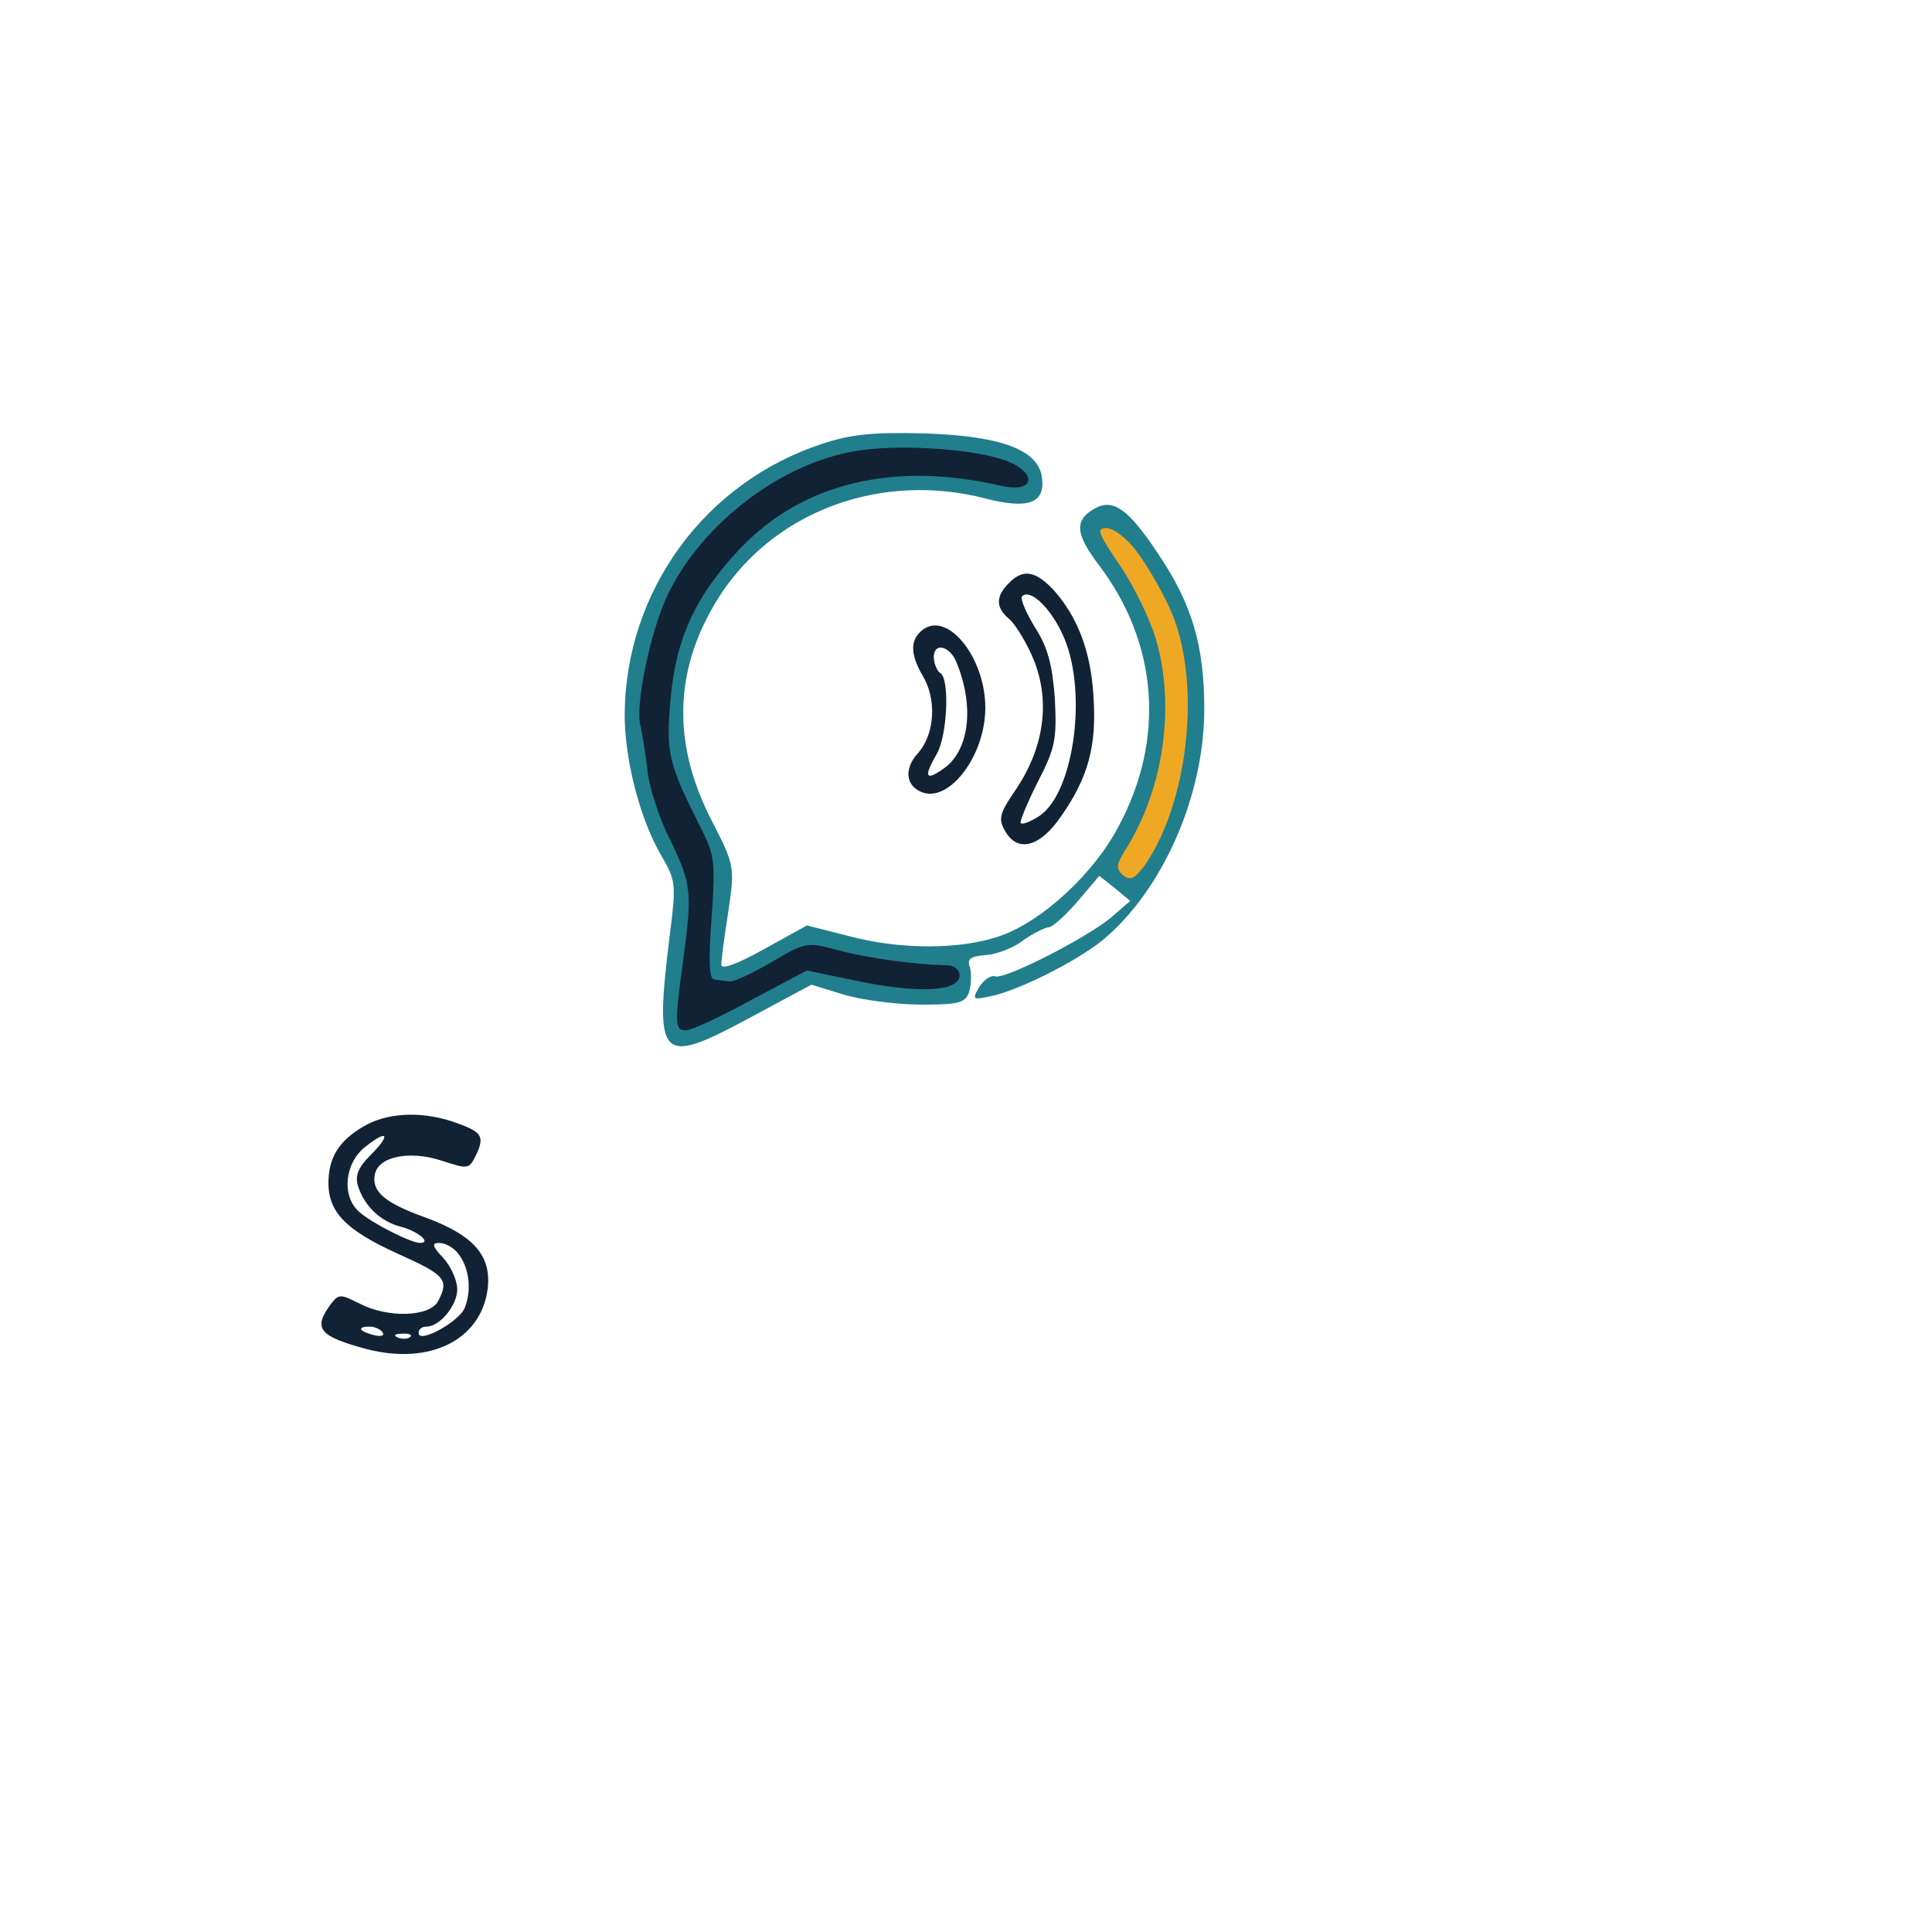
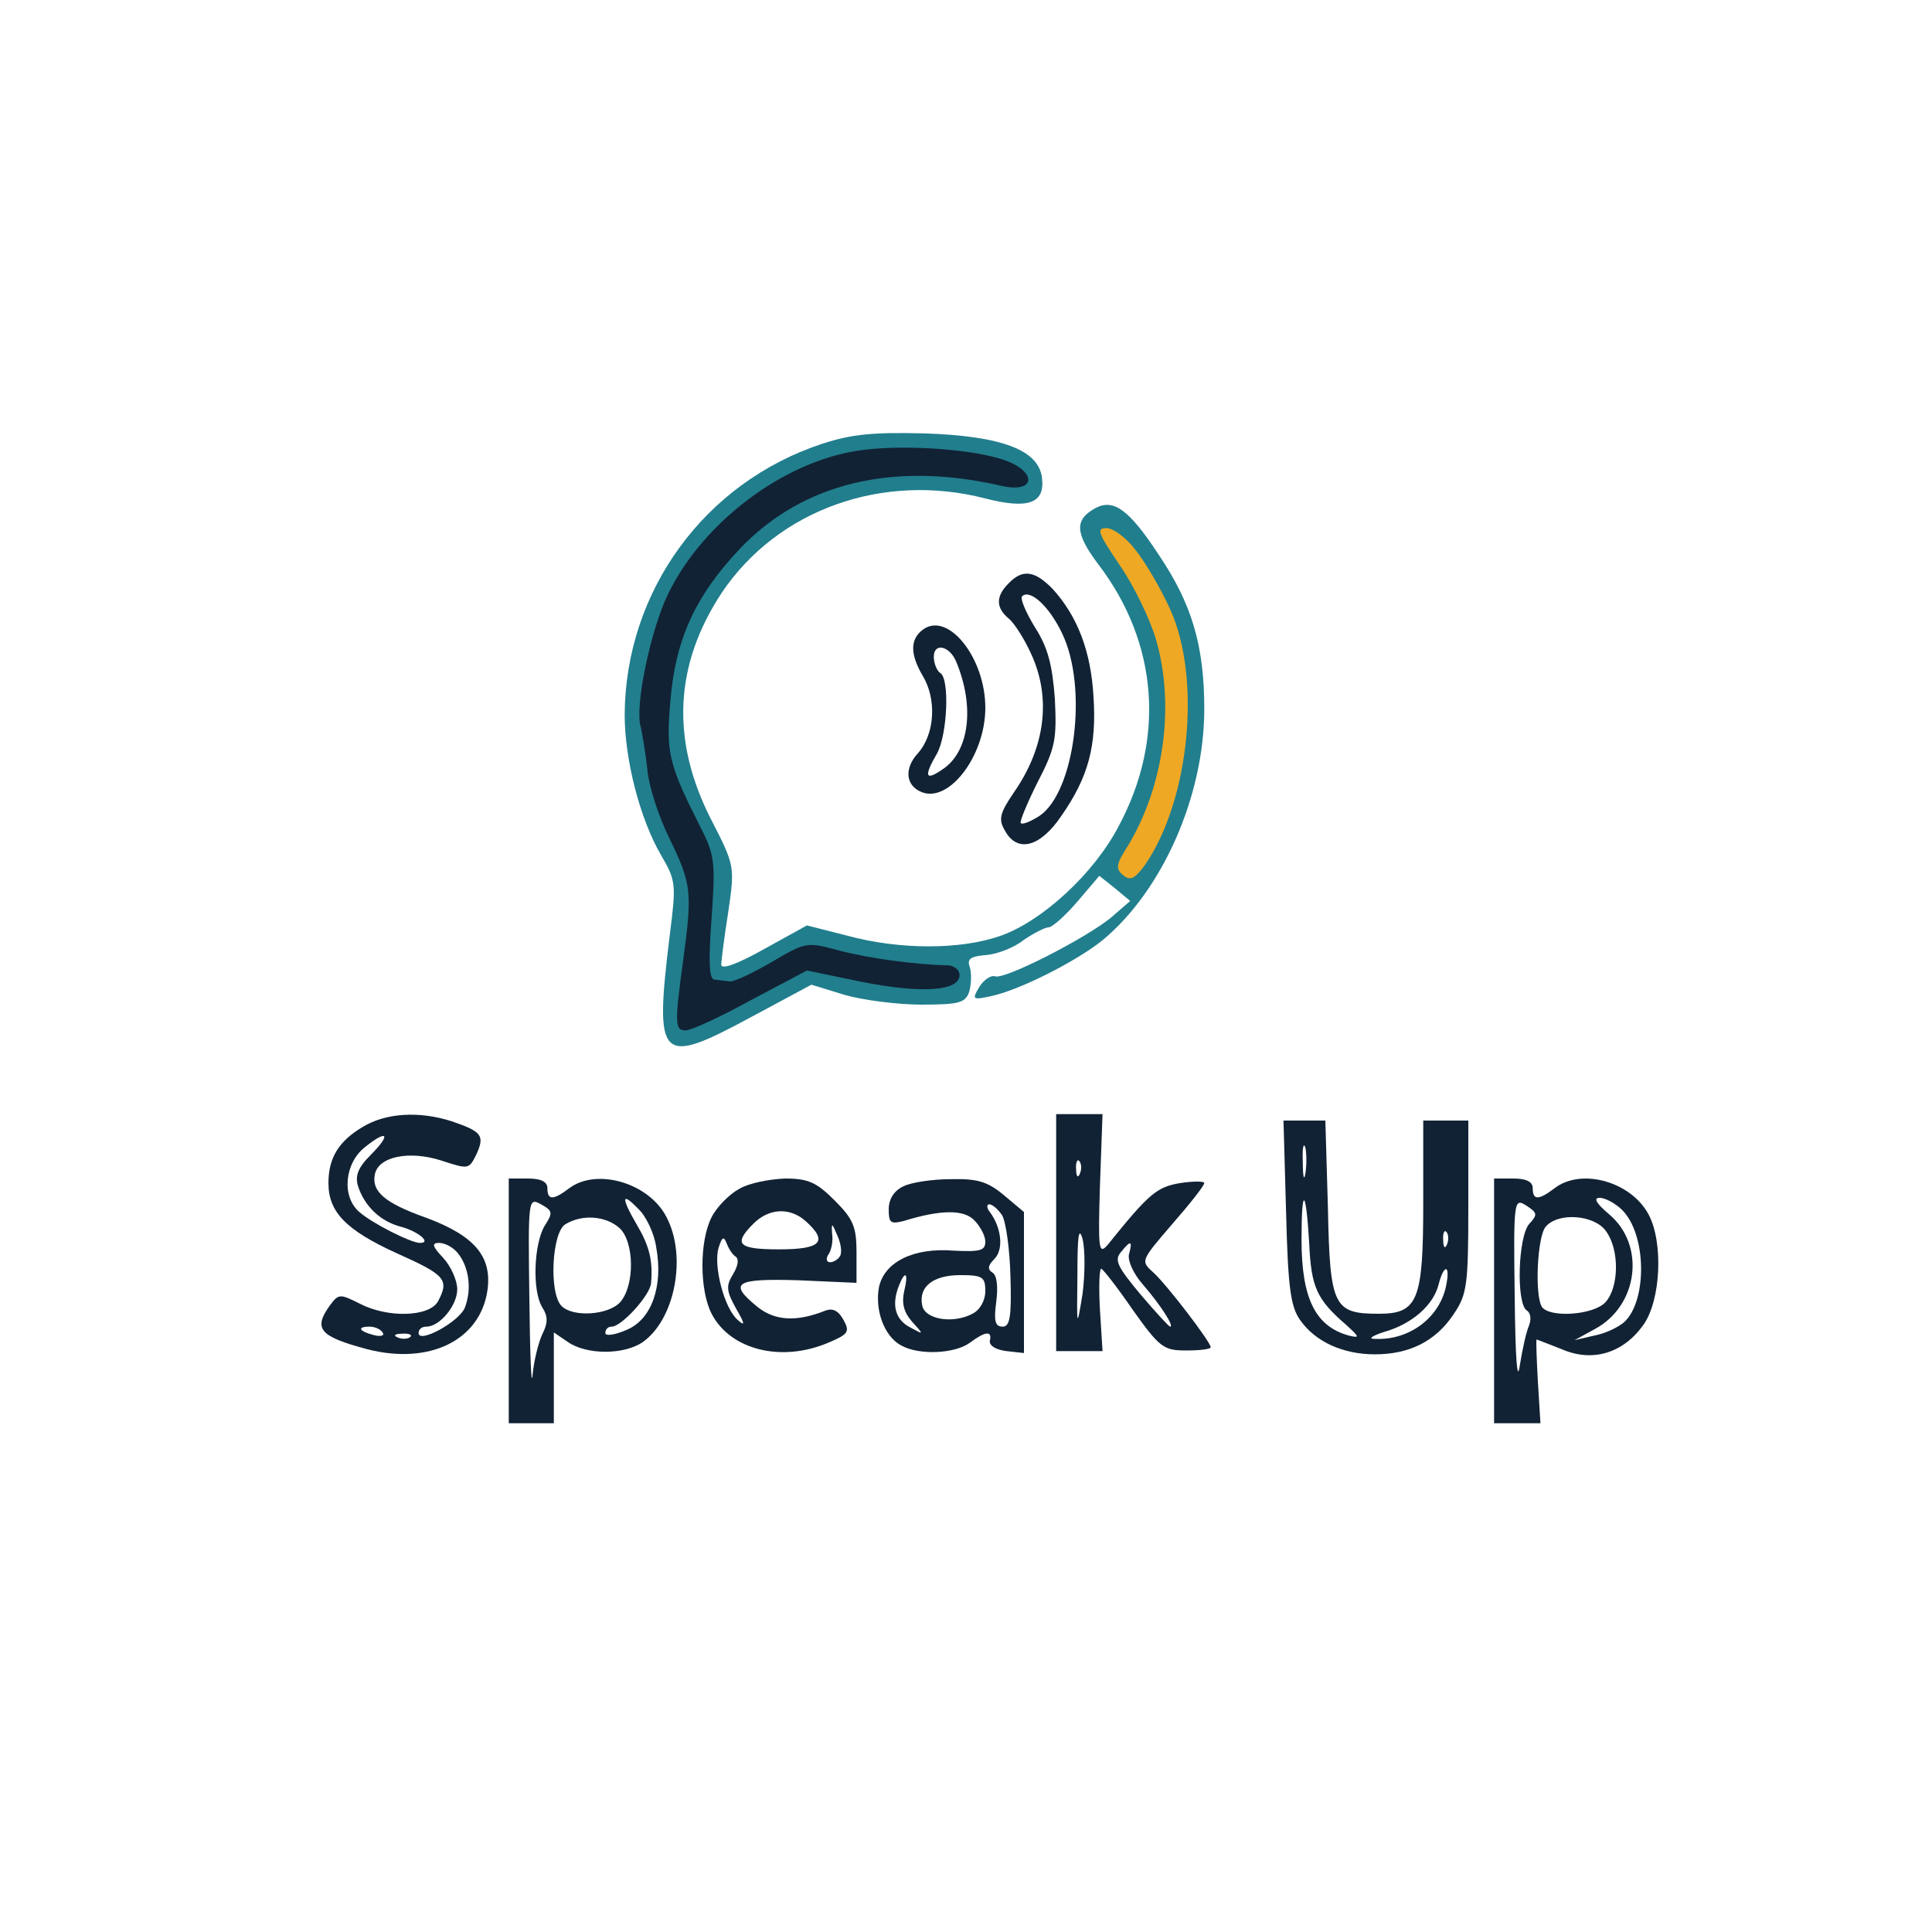
<svg xmlns="http://www.w3.org/2000/svg" version="1.0" width="300pt" height="300pt" viewBox="0 0 300 300" preserveAspectRatio="xMidYMid meet">
  <g transform="translate(0,300) scale(0.1,-0.1)" stroke="none">
    <path d="M1277 2311 c-183 -60 -306 -229 -307 -421 0 -70 24 -162 56 -217 24 -41 24 -46 14 -125 -24 -196 -16 -204 125 -128 l95 51 52 -16 c28 -8 82 -15 119 -15 59 0 68 3 74 20 3 11 4 28 1 38 -5 13 1 17 25 19 16 1 43 11 58 23 16 11 34 20 39 20 6 0 26 18 45 40 l34 40 24 -19 24 -20 -30 -26 c-39 -32 -166 -97 -180 -91 -6 2 -17 -5 -24 -16 -12 -20 -11 -21 17 -15 44 9 133 54 174 87 93 77 158 224 158 359 0 98 -19 163 -71 240 -46 70 -70 87 -98 72 -33 -18 -32 -39 5 -88 92 -121 104 -270 31 -406 -38 -73 -118 -147 -183 -170 -62 -22 -157 -22 -238 0 l-63 16 -67 -37 c-41 -23 -66 -32 -66 -24 0 7 5 45 11 83 10 69 10 71 -26 141 -64 124 -58 242 16 354 87 129 250 187 409 146 66 -17 93 -8 88 32 -5 43 -62 65 -182 69 -80 2 -113 -1 -159 -16z" fill="#217E8D" />
    <path d="m1552 2288 c59 -17 60 -56 1 -42 -166 38 -307 4 -404 -98 -69 -73 -100 -140 -108 -236 -7 -81 -3 -98 46 -195 23 -45 24 -55 18 -142 -5 -67 -4 -95 4 -96 6 -1 17 -2 24 -3 6 -1 36 13 65 30 53 31 54 32 105 18 46 -12 118 -22 170 -23 9 -1 17 -7 17 -15 0 -25 -58 -29 -150 -11 l-87 18 -87 -46 c-47 -26 -93 -47 -101 -47 -17 0 -18 9 -4 110 14 105 13 117 -21 187 -17 34 -33 83 -35 110 -3 26 -8 55 -10 64 -10 30 15 151 43 208 54 110 177 203 293 221 62 10 167 4 221 -12z" fill="#112234" />
    <path d="m1764 2145 c15 -19 39 -60 53 -91 49 -108 30 -297 -39 -397 -16 -22 -23 -25 -34 -16 -12 10 -11 17 7 45 56 92 74 218 44 321 -9 31 -34 83 -56 115 -34 50 -37 58 -21 58 11 0 32 -16 46 -35z" fill="#EEA824" />
  </g>
  <g transform="translate(0,300) scale(0.1,-0.1)" fill="#112234" stroke="none">
    <path d="M1566 2094 c-20 -20 -20 -38 1 -55 9 -8 24 -32 34 -54 32 -69 22 -146 -27 -216 -21 -31 -24 -41 -14 -58 19 -36 55 -27 88 22 42 60 55 109 50 185 -4 71 -25 125 -63 167 -28 29 -47 32 -69 9z m83 -77 c41 -84 20 -247 -35 -284 -14 -9 -27 -14 -29 -11 -2 2 10 31 26 63 28 54 30 67 27 130 -4 53 -11 80 -31 111 -14 23 -23 44 -20 48 12 12 42 -15 62 -57z" />
    <path d="M1434 2023 c-21 -15 -21 -38 -2 -71 23 -37 20 -92 -7 -122 -20 -22 -19 -47 2 -58 43 -24 103 52 103 129 0 77 -57 149 -96 122z m51 -51 c29 -70 20 -140 -22 -167 -26 -18 -29 -11 -8 25 16 29 20 116 5 125 -5 3 -10 15 -10 25 0 23 25 17 35 -8z" />
  </g>
  <g transform="translate(0,300) scale(0.1,-0.1)" fill="#112234" stroke="none">
    <path d="M563 1250 c-37 -22 -53 -48 -53 -87 0 -45 27 -73 106 -109 76 -34 82 -41 64 -75 -14 -24 -78 -26 -122 -3 -30 15 -32 15 -45 -2 -27 -37 -18 -49 57 -69 97 -25 176 14 187 92 7 52 -20 84 -95 112 -65 23 -85 41 -80 67 5 28 53 38 103 22 43 -14 43 -14 55 10 13 29 8 35 -39 51 -50 16 -102 13 -138 -9z m12 -44 c-19 -19 -24 -32 -19 -48 10 -31 35 -55 67 -63 26 -7 48 -25 29 -25 -14 0 -75 31 -94 48 -28 24 -23 76 9 101 35 28 41 20 8 -13z m136 -152 c17 -21 22 -55 11 -84 -8 -22 -72 -57 -72 -40 0 6 5 10 12 10 21 0 48 33 48 58 0 14 -10 36 -22 49 -17 18 -18 23 -6 23 9 0 22 -7 29 -16z m-117 -123 c4 -5 -3 -7 -14 -4 -23 6 -26 13 -6 13 8 0 17 -4 20 -9z m43 -7 c-3 -3 -12 -4 -19 -1 -8 3 -5 6 6 6 11 1 17 -2 13 -5z" />
+     <path d="M1640 1086 l0 -184 36 0 36 0 -4 64 c-2 35 -1 64 2 64 3 -1 25 -29 49 -64 42 -59 48 -63 83 -63 21 0 38 2 38 5 0 8 -68 97 -89 116 -20 18 -20 18 29 75 28 32 50 60 50 64 0 3 -17 3 -37 0 -36 -6 -48 -15 -113 -96 -14 -16 -15 -7 -12 92 l4 111 -36 0 -36 0 0 -184z m37 92 c-3 -8 -6 -5 -6 6 -1 11 2 17 5 13 3 -3 4 -12 1 -19z m4 -187 c-9 -55 -9 -54 -8 29 0 60 2 77 8 56 4 -16 4 -54 0 -85z m72 61 c-2 -10 7 -30 22 -47 26 -30 49 -65 42 -65 -2 0 -23 23 -46 50 -35 42 -41 53 -31 65 16 20 19 19 13 -3z" />
+     <path d="M1997 1118 c3 -118 7 -147 22 -168 24 -34 67 -53 116 -53 53 0 94 20 122 62 21 31 23 45 23 167 l0 134 -35 0 -35 0 0 -128 c0 -151 -8 -172 -69 -172 -70 0 -76 11 -79 164 l-4 136 -32 0 -33 0 4 -142z m30 60 c-2 -13 -4 -5 -4 17 -1 22 1 32 4 23 2 -10 2 -28 0 -40z m6 -110 c3 -67 12 -86 57 -125 21 -19 22 -21 5 -17 -52 14 -74 57 -74 149 0 85 7 80 12 -7z m214 0 c-3 -8 -6 -5 -6 6 -1 11 2 17 5 13 3 -3 4 -12 1 -19z m-1 -62 c-9 -51 -57 -88 -112 -85 -10 0 -3 5 16 11 42 12 76 41 84 74 8 31 18 31 12 0z" />
+     <path d="M790 980 l0 -190 35 0 35 0 0 71 0 70 22 -15 c29 -20 87 -20 116 0 50 35 69 133 37 194 -27 53 -108 77 -151 45 -25 -19 -34 -19 -34 0 0 10 -10 15 -30 15 l-30 0 0 -190z m56 117 c-17 -28 -20 -101 -4 -127 9 -14 9 -24 0 -42 -6 -13 -13 -41 -15 -63 -2 -22 -4 31 -5 118 -2 155 -2 158 18 147 18 -10 19 -13 6 -33z m173 -34 c11 -60 -7 -112 -46 -128 -18 -8 -33 -10 -33 -5 0 6 4 10 10 10 15 0 60 49 61 68 3 35 -3 58 -22 90 -25 43 -24 52 2 25 12 -11 25 -38 28 -60z m-57 30 c23 -21 24 -89 1 -115 -18 -20 -73 -24 -91 -6 -20 20 -15 115 6 127 26 16 63 13 84 -6z" />
+     <path d="M1148 1154 c-15 -8 -35 -28 -43 -44 -19 -37 -19 -113 0 -150 29 -56 108 -76 181 -45 31 13 34 17 24 35 -8 15 -17 19 -28 15 -45 -18 -78 -16 -105 5 -47 38 -36 45 63 42 l90 -4 0 47 c0 40 -5 52 -34 81 -28 28 -41 34 -77 34 -24 -1 -56 -7 -71 -16z m104 -51 c34 -31 23 -43 -42 -43 -64 0 -72 8 -40 40 24 24 57 26 82 3z m52 -54 c-3 -5 -10 -9 -15 -9 -6 0 -7 6 -2 13 4 6 7 21 5 32 -1 17 0 16 8 -3 6 -13 8 -28 4 -33z m-162 0 c6 -4 4 -15 -4 -28 -11 -18 -10 -26 5 -53 14 -24 14 -28 3 -18 -21 17 -39 85 -30 113 5 16 8 18 12 7 3 -8 9 -18 14 -21z" />
+     <path d="M1403 1158 c-15 -7 -23 -20 -23 -36 0 -21 3 -23 23 -18 58 18 94 18 110 1 9 -9 17 -24 17 -33 0 -14 -8 -16 -49 -14 -62 5 -107 -17 -116 -56 -7 -36 8 -77 34 -91 28 -16 84 -13 107 4 24 18 35 19 31 3 -1 -8 10 -14 26 -16 l27 -3 0 109 0 110 -31 26 c-25 21 -41 26 -82 25 -29 0 -62 -5 -74 -11z m153 -45 c6 -10 12 -53 13 -95 2 -63 -1 -78 -12 -78 -12 0 -14 9 -10 39 3 23 1 41 -6 45 -8 5 -7 11 3 21 15 15 11 49 -7 73 -5 6 -5 12 -1 12 5 0 14 -8 20 -17z m-152 -118 c-4 -18 -1 -32 12 -47 19 -21 19 -21 -3 -9 -23 12 -29 35 -17 65 10 25 15 19 8 -9z m126 0 c0 -14 -8 -29 -20 -35 -30 -16 -74 -9 -78 13 -6 29 17 47 59 47 35 0 39 -3 39 -25z" />
+     <path d="M2320 980 l0 -190 36 0 36 0 -4 65 c-2 36 -3 65 -2 65 1 0 18 -7 39 -15 48 -21 96 -6 127 38 27 38 31 128 8 171 -27 51 -104 73 -146 41 -25 -19 -34 -19 -34 0 0 10 -10 15 -30 15 l-30 0 0 -190z m55 120 c-18 -19 -21 -125 -4 -135 6 -4 7 -14 3 -24 -4 -9 -10 -36 -14 -61 -4 -29 -7 10 -8 108 -2 149 -1 152 18 140 17 -11 18 -14 5 -28z m144 21 c38 -38 39 -141 3 -174 -9 -8 -30 -18 -47 -21 l-30 -7 31 17 c68 36 80 131 22 179 -20 17 -24 25 -14 25 9 0 25 -9 35 -19z m-25 -33 c21 -29 20 -87 -1 -110 -18 -20 -87 -25 -99 -7 -11 19 -7 108 6 124 19 23 76 19 94 -7z" />
  </g>
</svg>
